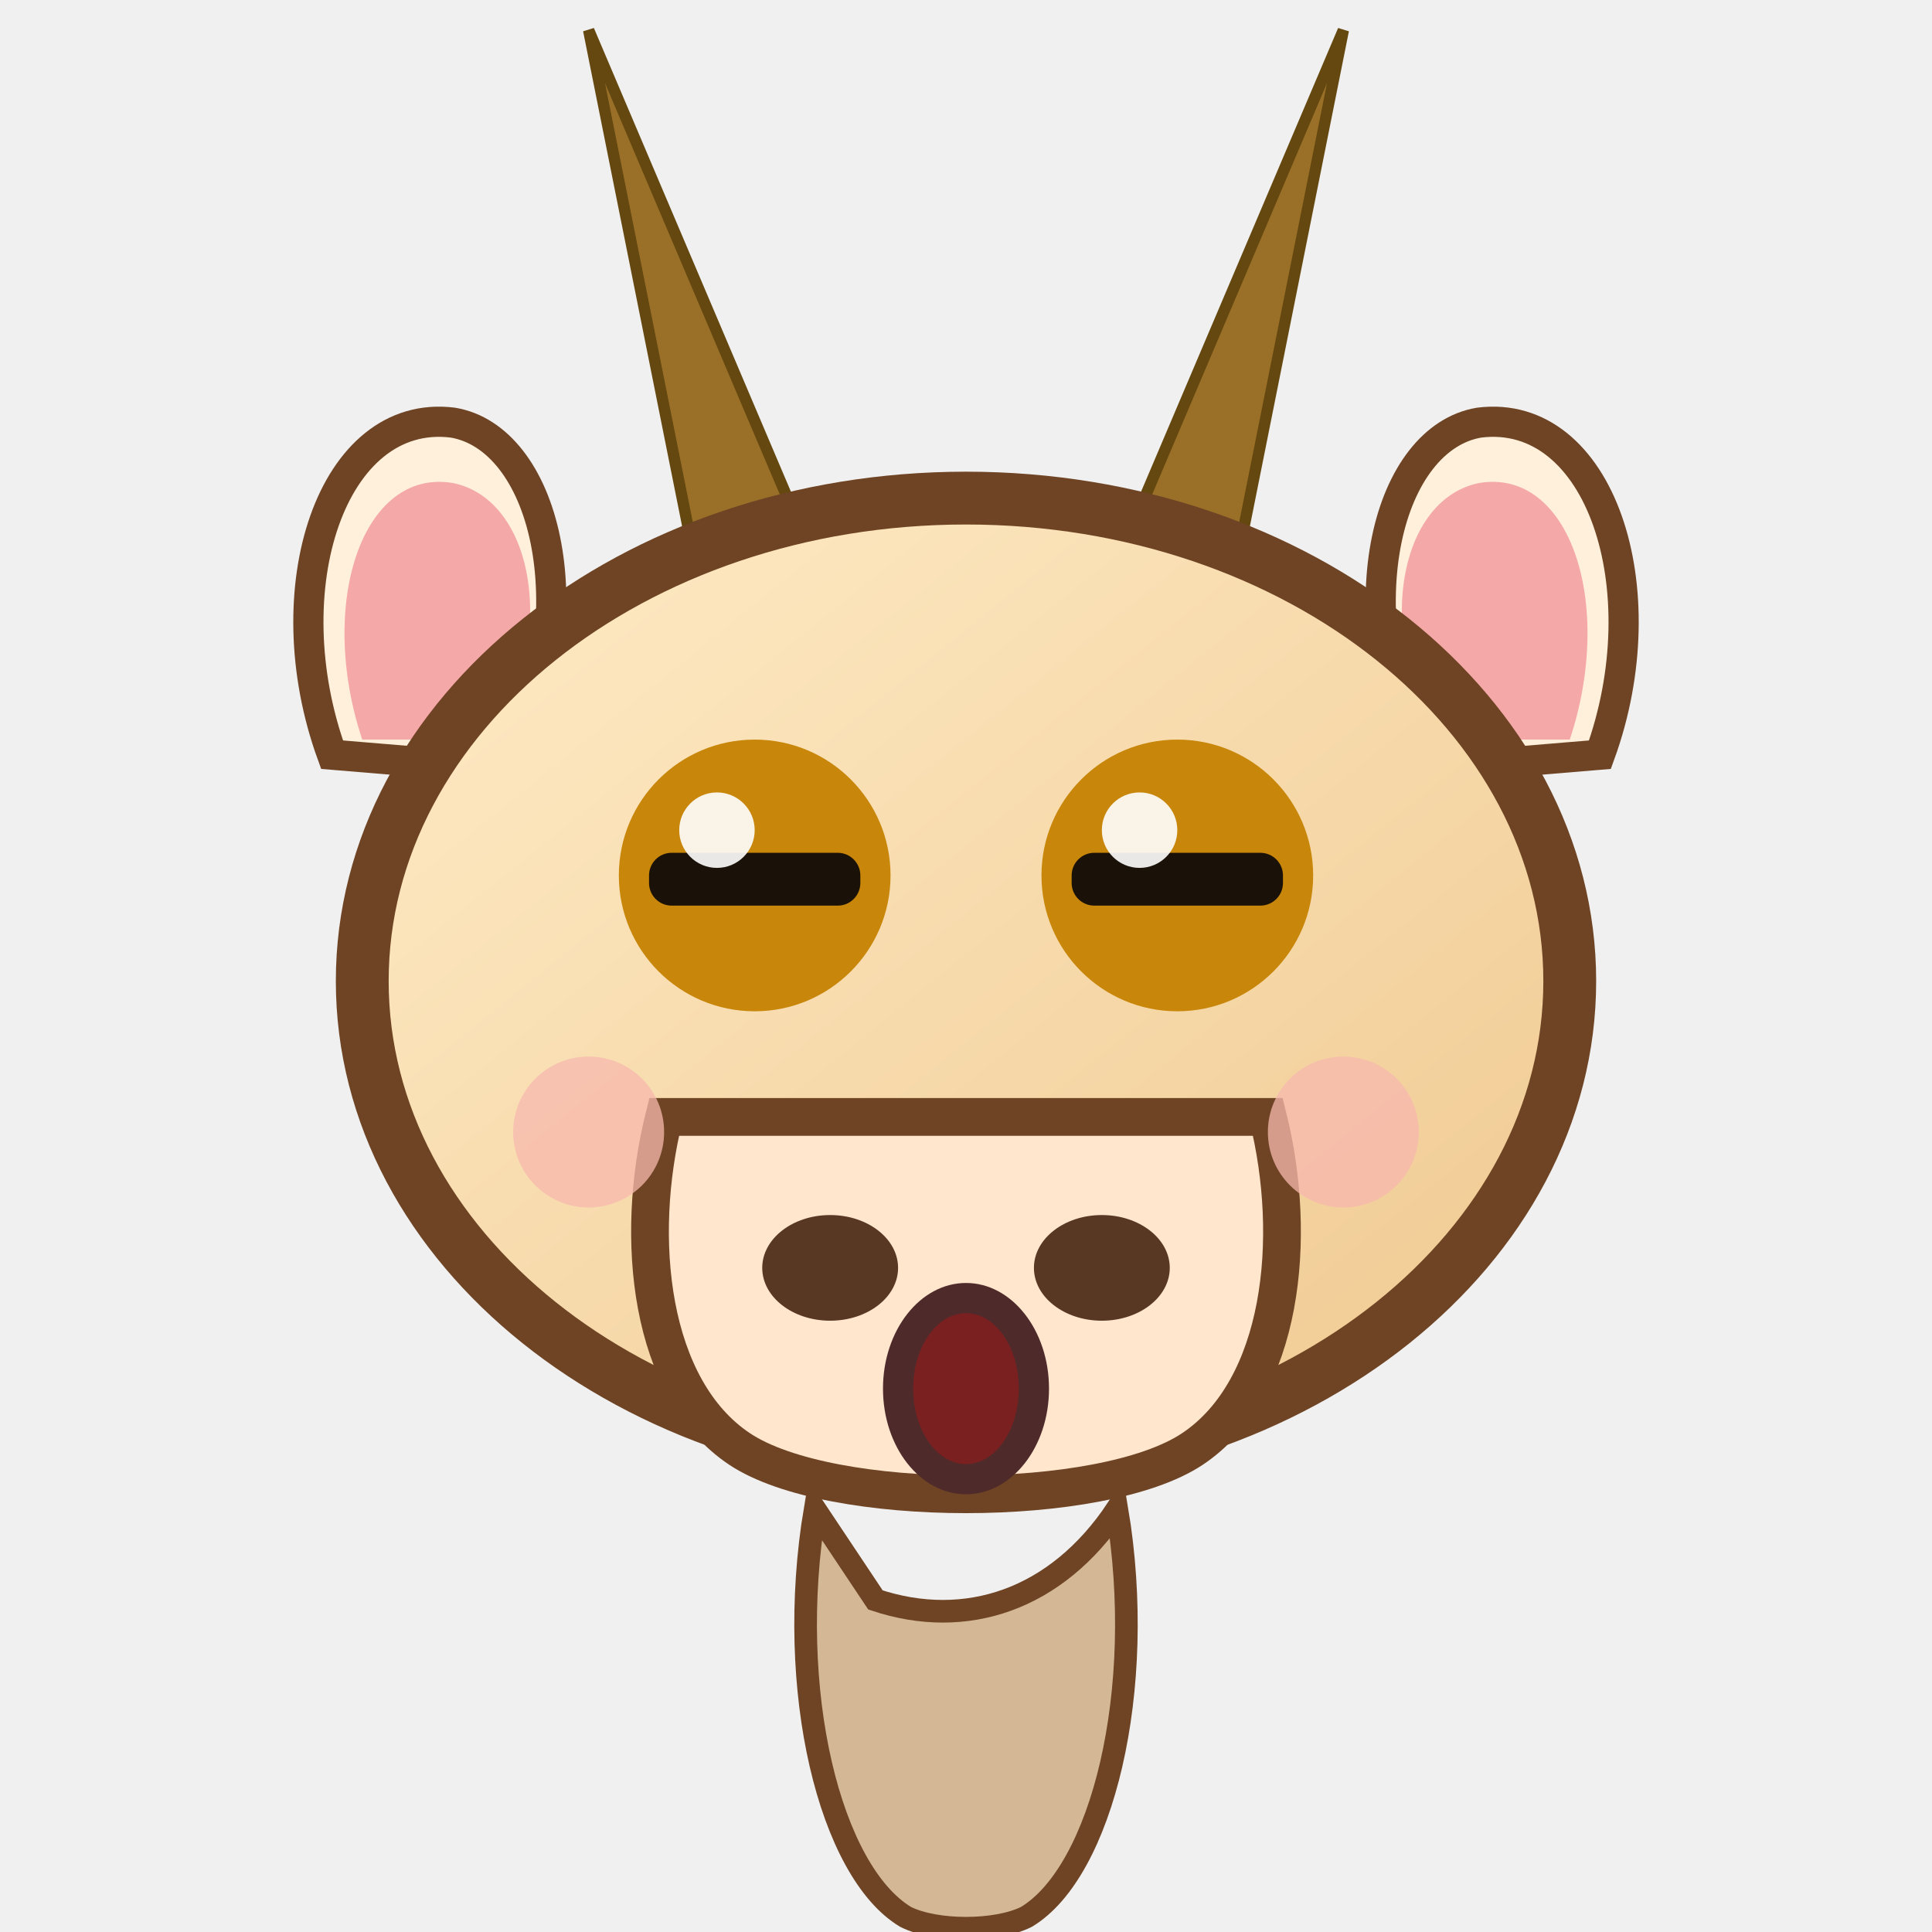
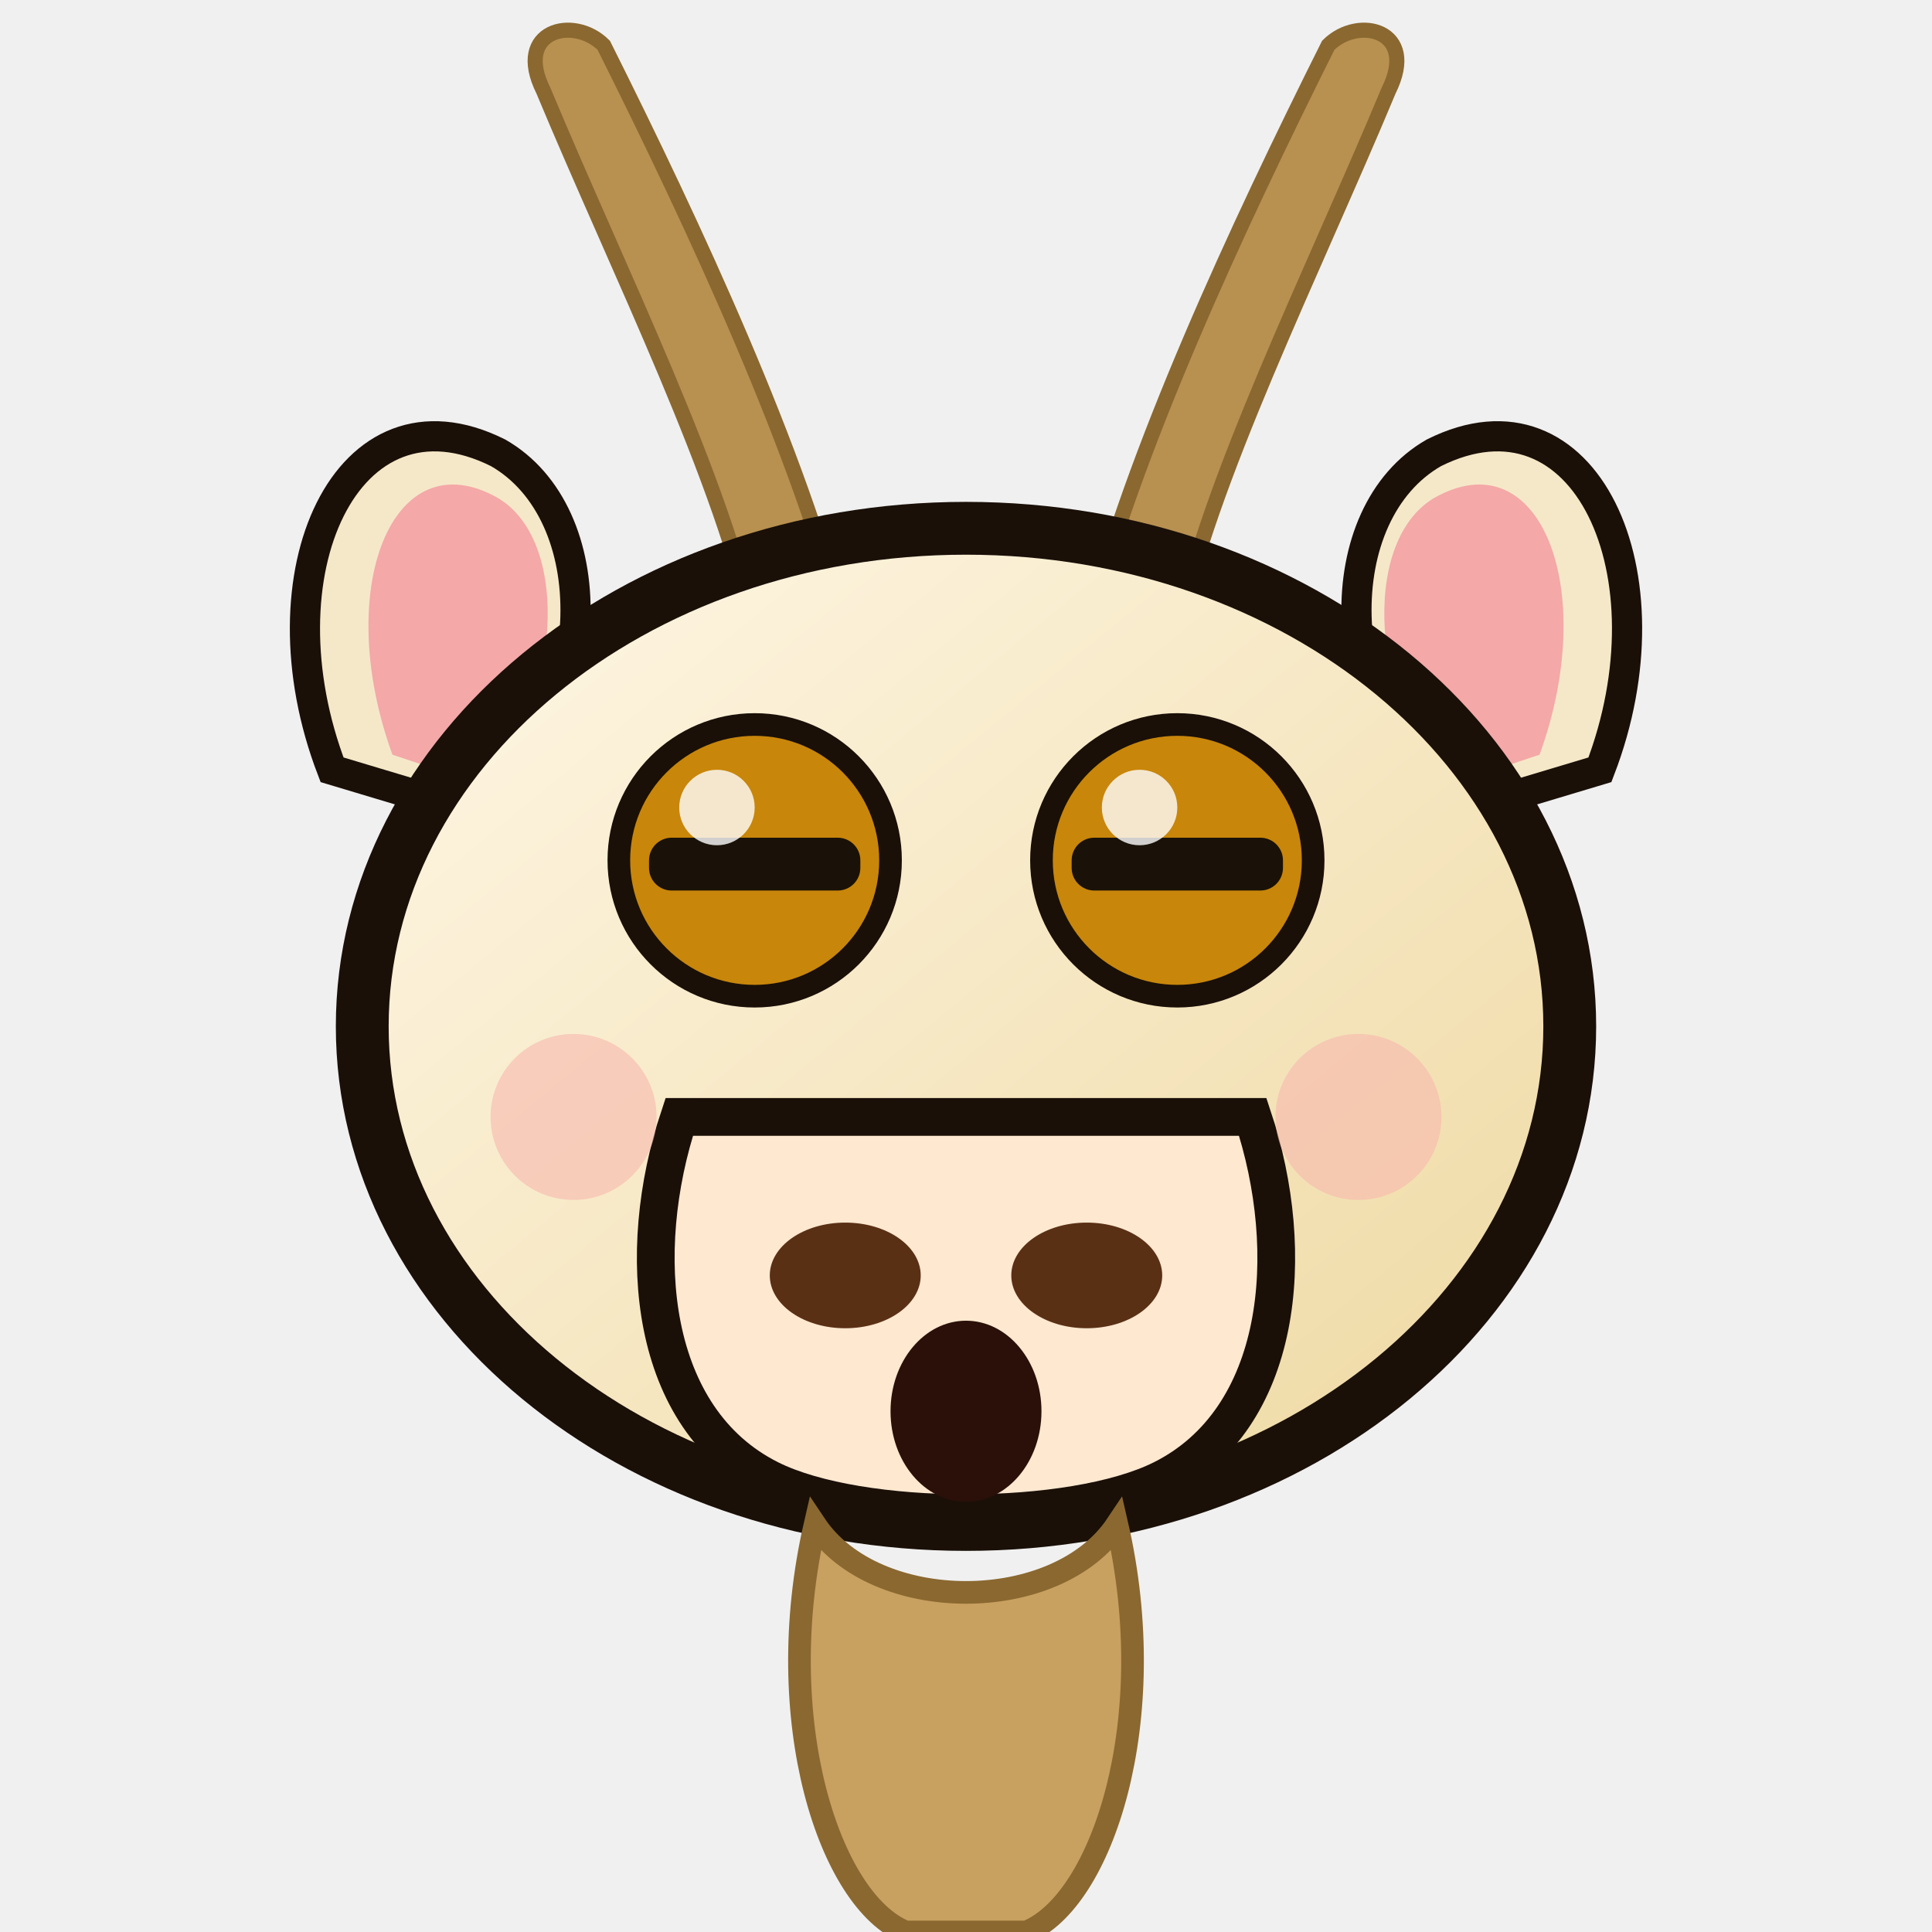
<svg xmlns="http://www.w3.org/2000/svg" viewBox="0 0 256 256" role="img" aria-label="Funny goat face option 2">
  <defs>
-     <linearGradient id="fg2" x1="0" y1="0" x2="1" y2="1">
-       <stop offset="0%" stop-color="#ffecc8" />
-       <stop offset="100%" stop-color="#efc88f" />
+     <linearGradient id="fg2" x1="0%" y1="0%" x2="100%" y2="100%">
+       <stop offset="0%" stop-color="#fff8e8" />
+       <stop offset="100%" stop-color="#eed8a0" />
    </linearGradient>
  </defs>
  <rect width="256" height="256" fill="none" />
-   <path d="M 44 100 C 36 78, 44 54, 60 56 C 72 58, 78 80, 68 102 Z" fill="#fff0dc" stroke="#6e4424" stroke-width="4" />
-   <path d="M 212 100 C 220 78, 212 54, 196 56 C 184 58, 178 80, 188 102 Z" fill="#fff0dc" stroke="#6e4424" stroke-width="4" />
-   <path d="M 48 98 C 42 80, 48 62, 60 64 C 70 66, 74 82, 66 98 Z" fill="#f4a8a8" />
-   <path d="M 208 98 C 214 80, 208 62, 196 64 C 186 66, 182 82, 190 98 Z" fill="#f4a8a8" />
-   <path d="M 94 84 L 78 4 L 112 84 Z" fill="#9a7028" stroke="#644810" stroke-width="1.5" />
-   <path d="M 144 84 L 178 4 L 162 84 Z" fill="#9a7028" stroke="#644810" stroke-width="1.5" />
-   <ellipse cx="128" cy="130" rx="80" ry="64" fill="url(#fg2)" stroke="#6e4424" stroke-width="7" />
-   <circle cx="100" cy="116" r="18" fill="#c8860a" />
-   <rect x="86" y="113" width="28" height="7" rx="3" fill="#1a1208" />
-   <circle cx="95" cy="110" r="5" fill="white" opacity="0.9" />
-   <circle cx="156" cy="116" r="18" fill="#c8860a" />
-   <rect x="142" y="113" width="28" height="7" rx="3" fill="#1a1208" />
-   <circle cx="151" cy="110" r="5" fill="white" opacity="0.9" />
-   <path d="M 88 148 L 168 148 C 172 164, 170 184, 158 192 C 146 200, 110 200, 98 192 C 86 184, 84 164, 88 148 Z" fill="#ffe6cd" stroke="#6e4424" stroke-width="5" />
-   <ellipse cx="110" cy="168" rx="9" ry="7" fill="#583823" />
-   <ellipse cx="146" cy="168" rx="9" ry="7" fill="#583823" />
-   <ellipse cx="128" cy="184" rx="11" ry="14" fill="#4e2a2a" />
-   <ellipse cx="128" cy="184" rx="7" ry="10" fill="#7a2020" />
-   <path d="M 108 200 C 104 224, 110 248, 120 254 C 124 256, 132 256, 136 254 C 146 248, 152 224, 148 200 C 140 212, 128 216, 116 212 Z" fill="#d4b896" stroke="#6e4424" stroke-width="3" />
-   <circle cx="78" cy="150" r="10" fill="#f7b8ae" opacity="0.75" />
-   <circle cx="178" cy="150" r="10" fill="#f7b8ae" opacity="0.75" />
+   <path d="M 44 102 C 34 76, 46 50, 66 60 C 80 68, 80 94, 64 108 Z" fill="#f5e8c8" stroke="#1a1008" stroke-width="4" />
+   <path d="M 212 102 C 222 76, 210 50, 190 60 C 176 68, 176 94, 192 108 Z" fill="#f5e8c8" stroke="#1a1008" stroke-width="4" />
+   <path d="M 52 100 C 44 78, 52 58, 66 66 C 76 72, 74 94, 64 104 Z" fill="#f4a8a8" />
+   <path d="M 204 100 C 212 78, 204 58, 190 66 C 180 72, 182 94, 192 104 Z" fill="#f4a8a8" />
+   <path d="M 112 84 C 106 60, 92 30, 80 6 C 76 2, 68 4, 72 12 C 82 36, 96 64, 100 84 Z" fill="#b89050" stroke="#8a6830" stroke-width="2" />
+   <path d="M 144 84 C 150 60, 164 30, 176 6 C 180 2, 188 4, 184 12 C 174 36, 160 64, 156 84 Z" fill="#b89050" stroke="#8a6830" stroke-width="2" />
+   <ellipse cx="128" cy="136" rx="80" ry="66" fill="url(#fg2)" stroke="#1a1008" stroke-width="7" />
+   <circle cx="100" cy="114" r="18" fill="#c8860a" stroke="#1a1008" stroke-width="3" />
+   <rect x="86" y="111" width="28" height="7" rx="3" fill="#1a1208" />
+   <circle cx="95" cy="107" r="5" fill="white" opacity="0.8" />
+   <circle cx="156" cy="114" r="18" fill="#c8860a" stroke="#1a1008" stroke-width="3" />
+   <rect x="142" y="111" width="28" height="7" rx="3" fill="#1a1208" />
+   <circle cx="151" cy="107" r="5" fill="white" opacity="0.8" />
+   <path d="M 90 148 L 166 148 C 172 166, 170 188, 154 196 C 142 202, 114 202, 102 196 C 86 188, 84 166, 90 148 Z" fill="#ffe8d0" stroke="#1a1008" stroke-width="5" />
+   <ellipse cx="112" cy="169" rx="10" ry="7" fill="#5a3015" />
+   <ellipse cx="144" cy="169" rx="10" ry="7" fill="#5a3015" />
+   <ellipse cx="128" cy="187" rx="10" ry="12" fill="#2a1008" />
+   <path d="M 108 202 C 102 228, 110 252, 120 256 C 124 256, 132 256, 136 256 C 146 252, 154 228, 148 202 C 140 214, 116 214, 108 202 Z" fill="#c8a060" stroke="#8a6830" stroke-width="3" />
+   <circle cx="76" cy="148" r="11" fill="#f7b8ae" opacity="0.6" />
+   <circle cx="180" cy="148" r="11" fill="#f7b8ae" opacity="0.6" />
</svg>
